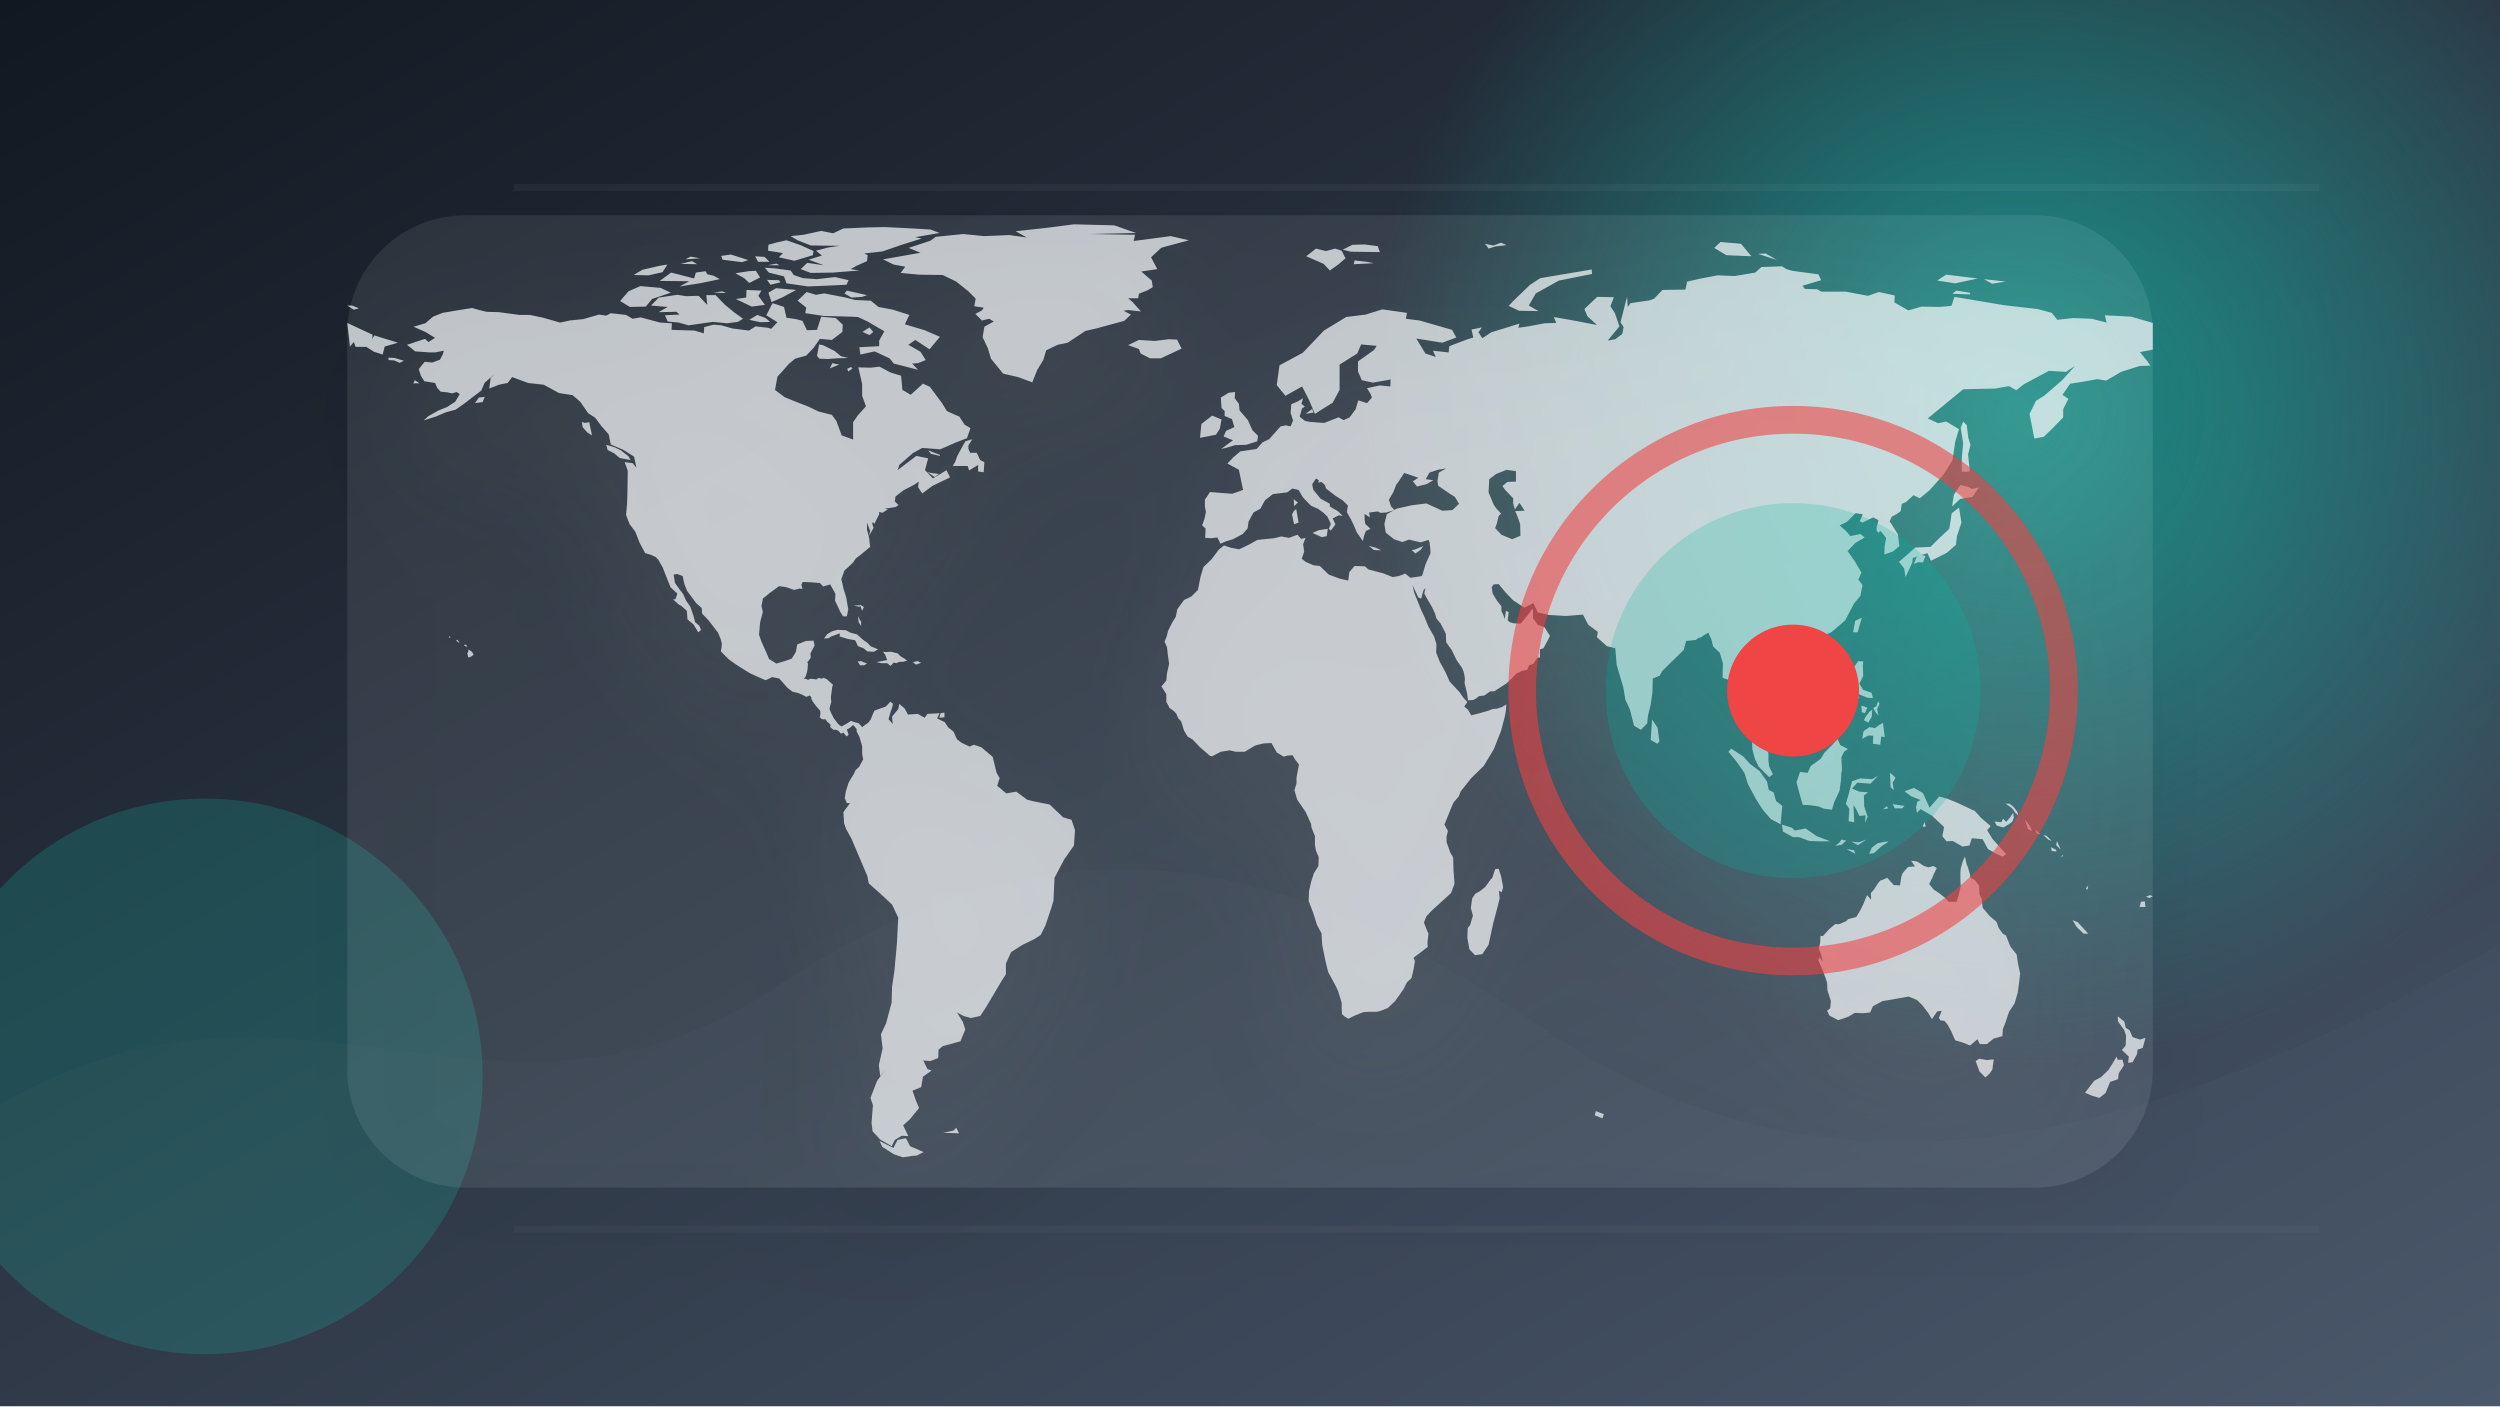
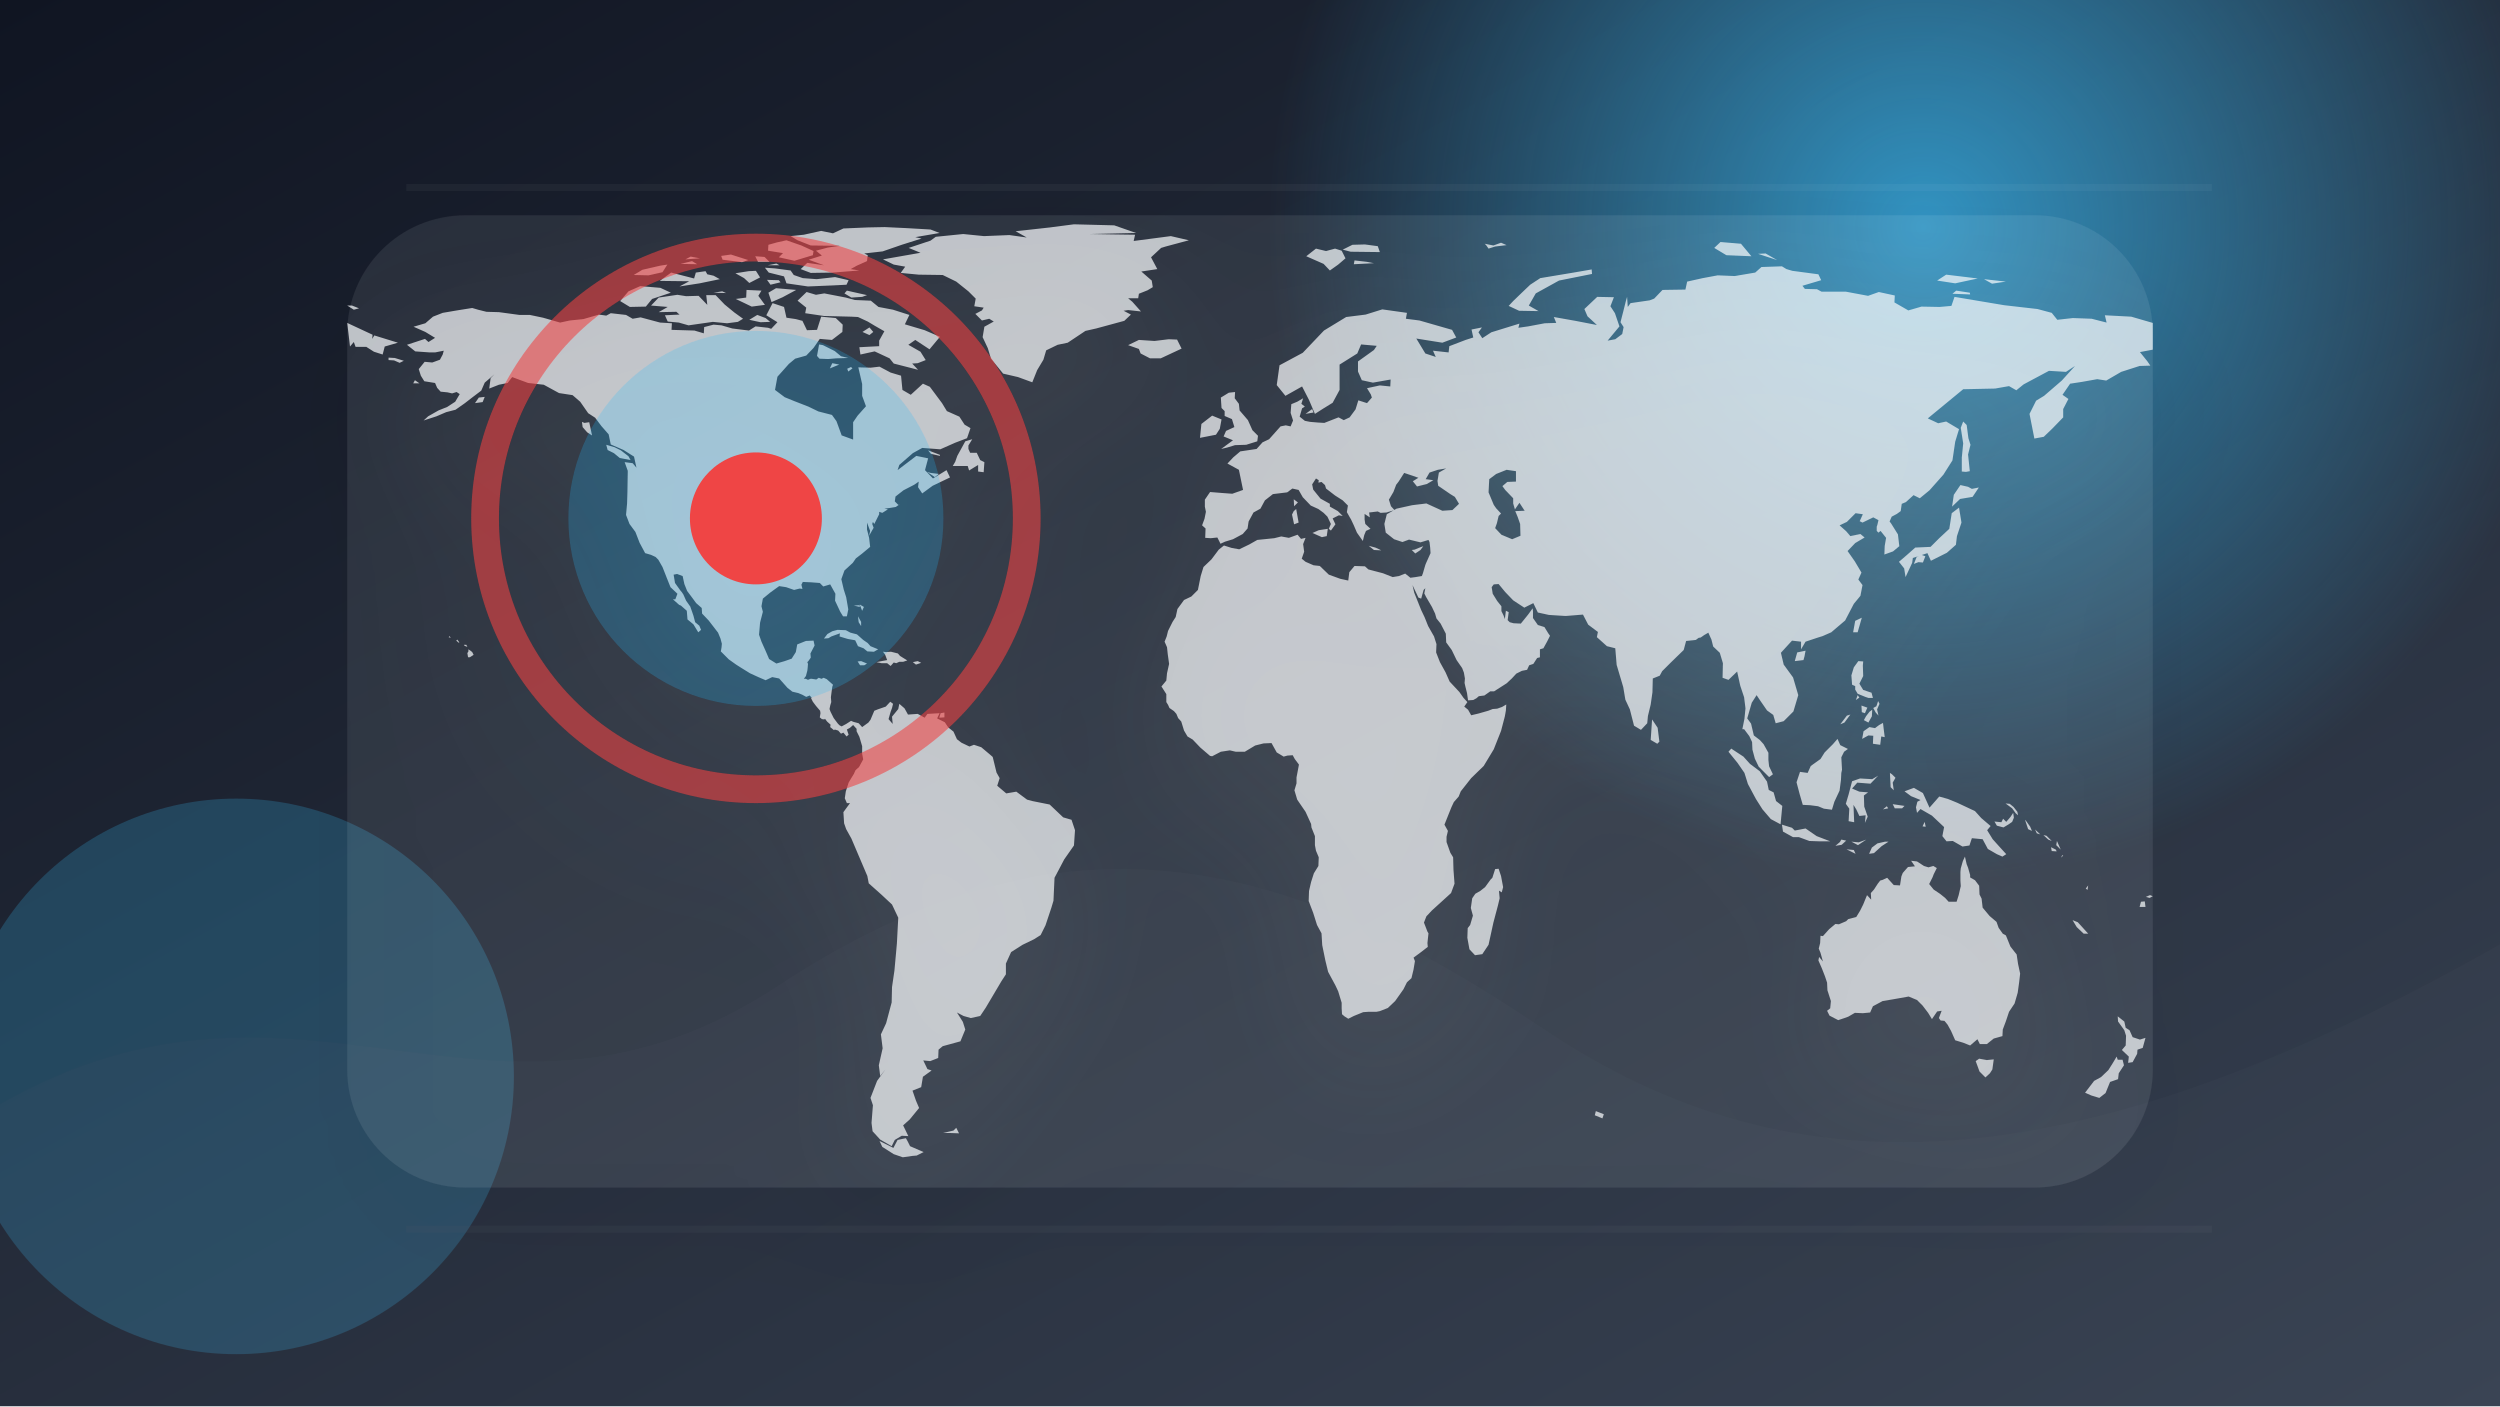
<svg xmlns="http://www.w3.org/2000/svg" width="720" height="405" viewBox="0 0 720 405">
  <defs>
    <linearGradient id="bg" x1="0" x2="1" y1="0" y2="1">
-       <stop offset="0" stop-color="#121821" />
-       <stop offset="1" stop-color="#475569" />
+       <stop offset="0" stop-color="#101522" />
+       <stop offset="1" stop-color="#374151" />
    </linearGradient>
    <radialGradient id="glow" cx="50%" cy="50%" r="50%">
-       <stop offset="0" stop-color="#14b8a6" stop-opacity=".72" />
-       <stop offset="1" stop-color="#14b8a6" stop-opacity="0" />
+       <stop offset="0" stop-color="#38bdf8" stop-opacity=".72" />
+       <stop offset="1" stop-color="#38bdf8" stop-opacity="0" />
    </radialGradient>
    <filter id="shadow" x="-20%" y="-20%" width="140%" height="140%">
      <feDropShadow dx="0" dy="18" stdDeviation="18" flood-color="#000000" flood-opacity=".24" />
    </filter>
  </defs>
  <rect width="720" height="405" fill="url(#bg)" />
-   <circle cx="581" cy="118" r="190" fill="url(#glow)" />
+   <circle cx="554" cy="65" r="190" fill="url(#glow)" />
  <g opacity=".22">
-     <circle cx="59" cy="310" r="80" fill="#14b8a6" />
+     <circle cx="68" cy="310" r="80" fill="#38bdf8" />
    <path d="M0 318C88 268 142 338 224 284s146-38 220 12 156 44 276-24v133H0z" fill="#f8fafc" opacity=".08" />
-     <path d="M148 54h520" stroke="#f8fafc" stroke-width="2" opacity=".18" />
-     <path d="M148 354h520" stroke="#f8fafc" stroke-width="2" opacity=".14" />
+     <path d="M117 54h520" stroke="#f8fafc" stroke-width="2" opacity=".18" />
+     <path d="M117 354h520" stroke="#f8fafc" stroke-width="2" opacity=".14" />
  </g>
  <g filter="url(#shadow)">
    <g transform="translate(100 62)">
      <rect x="0" y="0" width="520" height="280" rx="34" fill="#f8fafc" opacity=".08" />
      <path d="M162.1,268.1L166.0,269.8L164.0,270.8L162.8,270.9L160.0,271.3L157.4,270.4L154.1,268.3L153.3,266.6L157.3,268.6L158.5,266.3L160.9,265.8L161.4,266.7Z M175.4,262.8L176.2,264.4L173.5,264.3L171.6,264.3L174.6,263.6Z M361.5,260.1L359.3,259.2L359.6,258.0L361.9,258.9L361.5,260.1Z M470.0,242.9L472.2,243.3L474.2,243.1L473.8,246.0L473.1,247.1L471.8,248.3L470.1,246.6L469.0,243.6L470.0,242.9Z M509.9,243.2L511.3,243.2L511.7,244.8L510.2,247.1L510.0,248.8L507.7,249.6L506.4,252.8L504.6,254.2L502.3,253.5L500.5,252.7L503.1,249.3L505.1,248.2L507.2,246.2L508.4,244.3L509.6,242.3Z M512.2,234.0L513.3,234.7L514.2,236.7L516.3,237.4L517.9,236.9L517.1,239.8L515.6,240.3L515.5,241.5L514.2,243.9L512.9,244.1L513.1,242.3L511.1,240.4L512.2,239.1L512.3,236.3L511.8,234.7L510.0,232.2L509.9,230.7L511.8,232.2Z M501.4,206.9L500.1,206.9L498.1,205.0L496.9,203.0L498.4,203.6L499.5,204.8L501.4,206.9Z M517.7,197.6L517.9,199.2L516.2,199.2L516.6,197.7L517.7,197.6Z M519.1,196.6L518.0,196.3L519.2,195.8L520.0,196.1Z M0.1,196.0L0.0,195.2L0.1,196.0Z M502.4,195.9L501.5,195.3L502.4,195.9Z M501.4,193.0L501.2,194.3L500.7,193.9L501.4,193.0Z M332.3,190.3L332.9,193.5L332.5,195.0L331.7,194.5L331.9,196.7L331.4,198.8L330.1,203.7L328.7,210.1L326.9,212.8L324.8,213.1L323.2,211.4L322.6,208.1L322.7,205.3L323.4,204.4L324.2,201.7L323.6,199.5L324.0,196.7L324.9,195.4L326.3,194.6L327.7,193.5L329.3,191.3L329.8,190.8L330.6,188.3L331.6,188.2L332.3,190.3Z M467.4,190.7L468.8,191.5L470.0,193.1L470.1,195.6L470.7,196.8L471.0,199.4L473.0,201.8L475.0,203.5L475.6,205.2L476.8,206.9L477.7,207.4L479.0,210.6L480.8,212.9L481.2,215.6L481.8,218.4L481.5,221.0L481.1,223.9L480.2,227.0L478.6,229.4L477.7,232.1L476.8,234.5L476.7,236.4L474.2,237.1L472.2,238.7L470.2,238.7L469.5,237.3L467.4,239.1L465.4,238.3L463.1,237.6L461.9,234.9L460.9,233.1L460.0,232.0L458.9,231.9L458.4,231.2L459.2,229.1L457.9,229.3L456.4,231.5L455.3,229.7L453.7,227.6L452.1,226.0L449.7,225.0L445.2,225.8L442.2,226.3L439.4,227.8L438.6,229.6L436.5,229.8L434.2,229.7L432.3,230.8L431.2,231.2L429.4,231.8L426.9,230.5L426.2,229.1L427.1,228.4L427.3,226.3L426.3,223.2L426.2,221.0L425.6,219.2L424.7,216.9L423.7,214.6L423.9,213.6L425.0,214.9L424.3,212.4L423.8,211.2L424.2,209.6L424.3,207.5L425.0,207.6L426.8,205.6L428.6,204.1L429.6,204.2L431.7,203.3L432.3,202.7L434.6,202.1L435.7,200.3L436.6,198.5L437.7,195.8L438.9,197.1L438.8,195.2L439.7,194.2L440.8,192.5L441.5,191.6L442.2,191.4L443.5,190.8L445.4,192.9L447.2,193.0L447.6,190.4L448.0,189.4L449.5,187.7L451.5,187.5L450.4,185.9L452.1,186.1L454.1,187.4L455.4,187.8L456.8,187.4L457.8,188.0L456.9,189.8L456.6,190.6L455.6,192.6L456.9,194.2L458.7,195.4L460.2,196.6L461.2,197.7L463.5,197.7L464.1,195.8L464.7,193.2L464.6,191.7L464.6,189.1L464.7,188.1L465.3,186.0L465.9,184.7L466.4,186.9L466.8,187.9L467.4,190.0Z M494.2,184.4L493.6,185.0L493.9,184.3Z M434.4,183.9L431.8,182.6L433.9,182.8L434.4,183.9Z M492.3,183.2L490.9,183.1L490.7,182.0L492.1,182.7Z M493.5,182.7L492.2,181.4L492.4,180.2L493.5,182.7Z M439.7,183.7L438.3,183.9L439.1,182.1L440.7,180.9L442.9,180.4L443.9,180.4L441.9,181.7L439.7,183.7Z M430.3,179.8L431.7,180.1L430.4,181.3L428.6,181.6L429.9,180.5Z M437.5,179.8L435.1,181.4L433.2,180.4L435.3,180.6L437.5,179.8Z M490.9,180.2L489.9,179.8L488.5,178.5L489.4,178.7L490.9,180.2Z M487.6,178.3L486.6,178.0L486.1,176.9L487.6,178.3Z M416.9,177.2L420.0,176.6L423.2,178.8L427.1,180.3L423.9,180.3L421.1,180.2L418.1,179.1L416.4,179.1L413.5,177.5L413.2,175.5L416.1,176.4L416.9,177.2Z M454.6,176.1L453.7,176.0L454.3,174.7L454.6,176.1Z M485.2,177.3L484.1,176.8L483.2,174.1L483.5,174.4L484.7,176.1L485.2,177.3Z M479.5,174.7L478.5,175.4L477.0,176.3L475.1,175.8L474.4,174.6L476.4,174.8L476.9,173.8L477.8,174.7L479.0,173.3L479.8,172.1L480.0,173.5Z M443.8,170.8L442.3,171.1L443.4,170.2Z M448.5,170.1L447.8,170.8L445.7,170.8L445.1,169.6L448.5,170.1Z M481.2,172.8L480.5,172.2L479.5,170.8L477.6,169.4L478.8,169.5L479.9,170.4L481.0,171.8Z M453.8,166.4L455.7,170.6L458.5,167.4L461.0,168.1L463.7,169.2L468.8,171.6L470.6,173.6L473.3,175.9L472.3,177.1L473.9,179.7L475.7,181.7L476.7,182.8L477.8,184.0L476.7,184.7L475.1,184.0L472.5,182.5L471.0,179.7L467.9,179.4L467.2,181.5L465.2,181.8L462.4,180.2L460.6,180.3L459.4,178.8L459.9,176.2L456.4,172.9L453.1,171.0L452.1,172.1L451.8,170.5L452.2,168.9L453.1,168.4L450.4,167.3L448.5,165.9L451.2,164.9L453.8,166.4Z M440.9,161.4L438.7,163.7L434.9,163.4L433.4,165.1L435.5,166.0L438.0,166.2L436.8,167.1L436.9,170.3L437.9,173.2L437.1,175.0L437.3,172.8L435.5,173.0L434.6,171.1L433.8,169.8L434.0,174.8L432.4,174.5L432.6,170.9L431.6,169.5L432.4,166.8L433.4,163.0L435.7,162.2L439.2,162.4L440.9,161.4Z M445.9,162.0L445.1,163.4L445.4,165.6L444.5,164.7L444.3,160.6L444.9,161.0L445.9,162.0Z M412.8,175.4L410.0,173.9L407.6,171.1L405.7,168.1L403.4,163.8L402.4,160.6L400.4,157.7L397.8,154.5L398.6,153.6L402.1,155.9L404.0,158.0L406.8,160.1L408.9,163.1L409.4,165.5L410.8,166.2L411.5,168.7L413.3,170.1L412.8,175.4Z M430.3,160.6L430.2,162.6L429.8,165.7L428.3,168.9L427.6,171.2L425.3,170.9L423.6,170.2L421.3,169.9L419.2,169.8L418.3,166.7L417.4,163.3L418.4,160.3L420.6,160.6L421.5,158.6L424.3,156.6L425.5,154.7L427.9,152.3L429.2,150.8L430.0,152.6L432.2,153.7L431.1,154.5L430.3,156.1L430.5,159.7Z M442.5,147.9L442.8,150.3L441.8,150.1L441.5,152.5L439.4,152.2L439.5,149.9L438.1,149.8L436.3,150.8L436.7,148.6L438.4,147.4L440.0,147.7L441.2,146.8L442.3,146.2L442.5,147.9Z M377.3,152.2L375.4,151.1L375.8,145.2L377.4,147.6L377.9,151.6Z M172.0,144.6L170.5,144.7L170.9,143.4L172.0,143.2Z M439.1,144.3L438.1,146.1L436.8,145.4L437.4,144.3L438.4,143.0L439.2,142.4Z M431.2,146.1L430.0,146.6L431.9,144.1L432.9,143.8L431.2,146.1Z M436.1,141.2L437.8,141.8L437.1,143.4L436.2,143.1L436.1,141.2Z M441.3,140.7L440.6,142.3L441.0,144.1L440.2,143.2L439.5,141.9L440.4,141.4L440.9,139.9Z M435.5,138.9L434.5,139.6L435.0,138.2Z M435.2,128.4L436.6,128.5L436.5,129.7L436.6,132.7L435.5,134.9L436.6,136.7L439.0,137.5L439.4,139.0L438.1,139.0L437.2,138.7L435.0,137.8L434.3,136.6L434.3,135.6L433.4,135.2L433.2,132.5L433.9,130.2L435.2,128.4Z M165.3,128.9L163.8,129.4L162.9,128.7L164.3,128.4L165.3,128.9Z M148.9,129.6L147.7,129.6L147.0,128.5L148.0,128.4L149.7,129.1L148.9,129.6Z M155.2,125.8L156.6,125.7L158.6,126.2L159.2,126.9L160.0,127.4L161.3,128.2L160.1,128.6L159.0,128.6L158.1,129.0L157.4,128.8L156.5,129.8L155.5,129.0L153.9,129.0L152.4,128.7L153.9,128.4L155.5,128.1L154.9,126.5L154.3,125.7Z M419.4,128.1L416.9,128.4L417.6,125.9L420.0,125.4L419.7,127.0Z M35.3,127.3L34.8,127.3L34.6,126.1L34.9,125.6L34.9,125.0L35.5,125.4L36.0,125.8L36.4,126.6L35.3,127.3Z M34.6,124.3L33.8,124.0L33.6,123.7L34.3,123.7L34.6,124.3Z M33.6,123.2L32.8,123.4L33.6,123.2Z M32.3,123.0L32.1,123.1L31.4,122.5L31.7,122.2L32.3,123.0Z M29.8,121.7L29.2,121.5L29.5,121.2L29.8,121.7Z M144.9,120.2L146.8,120.7L148.6,122.3L149.9,123.2L150.7,124.1L152.9,125.0L151.7,125.7L149.8,125.6L148.7,124.7L147.1,124.1L146.3,122.4L144.1,122.0L141.8,121.3L141.9,120.4L139.4,121.3L138.6,121.8L137.3,121.9L138.3,120.6L139.7,119.8L141.2,119.4L143.6,119.5Z M148.0,118.3L147.3,117.2L147.1,115.5L148.0,117.1Z M435.0,120.1L433.7,120.1L434.3,116.8L436.2,115.9L435.0,120.1Z M147.6,112.8L145.9,112.4L147.6,112.3Z M148.8,112.8L148.3,113.9L147.6,112.1L148.8,112.8Z M454.5,98.2L453.8,100.0L452.5,99.9L451.2,100.4L452.0,98.4L453.4,97.8Z M309.9,95.3L309.1,96.4L307.6,97.4L306.6,96.4L307.4,96.3L308.6,95.8Z M294.2,95.2L296.1,95.7L297.2,96.2L297.8,96.5L295.7,96.4L294.2,95.2Z M282.4,90.3L282.1,92.4L280.7,92.7L278.0,91.5L279.8,90.7L282.4,90.3Z M273.3,84.6L274.0,88.5L272.7,89.0L272.1,86.2L272.6,85.2Z M463.6,92.4L463.3,94.9L460.7,97.2L456.1,99.5L455.1,97.3L450.9,98.7L450.7,100.1L448.8,104.2L448.4,101.7L446.9,99.8L449.0,98.0L451.6,95.7L456.0,95.5L458.5,93.0L461.4,90.3L462.1,85.8L464.2,84.2L464.9,88.5L463.6,92.4Z M273.8,82.7L272.7,83.8L272.6,81.8L273.8,82.7Z M467.9,78.8L469.9,78.4L468.1,81.1L464.5,81.7L462.2,83.9L462.7,80.5L464.6,77.7L466.8,78.2Z M168.0,74.2L170.4,74.5L169.2,75.4L167.0,73.9L168.0,74.2Z M170.7,69.3L168.1,68.7L167.3,67.7L170.7,69.0Z M81.6,70.5L78.5,69.9L76.8,68.5L75.0,67.6L74.6,66.1L77.0,66.8L78.8,67.7L81.0,69.4Z M178.9,66.3L178.9,67.3L179.4,68.4L181.3,68.4L182.3,70.5L183.5,71.1L183.3,74.0L181.7,73.8L181.7,71.9L179.1,73.5L178.7,72.2L174.4,72.2L175.1,71.0L175.7,69.3L178.0,65.1L180.0,64.5L178.9,66.3Z M68.3,59.8L68.3,59.8L69.7,59.6L70.5,63.4L69.1,62.5L67.8,61.0L67.6,59.5Z M467.5,66.1L466.8,68.9L467.3,73.7L466.2,73.9L465.0,73.8L465.0,69.8L465.4,65.7L464.7,61.2L465.4,59.4L466.4,60.4L466.9,64.2Z M250.2,63.2L245.6,64.1L246.0,60.1L249.1,57.7L251.8,58.8L251.3,61.5Z M278.3,56.8L276.0,57.2L277.9,55.8Z M39.0,53.8L36.8,54.1L37.9,52.5L39.6,52.3L39.0,53.8Z M255.7,50.9L255.6,52.7L256.8,54.3L257.0,56.2L259.4,59.0L260.7,61.9L262.3,63.5L262.1,65.1L258.9,66.1L255.7,66.2L253.4,66.9L251.7,67.3L255.1,64.8L252.4,63.7L253.1,62.1L255.5,61.0L254.8,58.7L252.7,57.8L252.7,56.4L251.8,55.5L251.6,52.5L253.9,51.1Z M20.8,48.4L19.0,48.4L19.5,47.5L20.8,48.4Z M145.5,44.1L144.3,45.0L144.0,44.2L145.1,43.7Z M141.7,43.0L139.0,44.1L139.7,42.6L141.7,43.0Z M11.9,41.0L13.7,41.1L16.3,41.9L15.1,42.5L13.5,41.8L11.9,41.7Z M137.0,37.4L138.0,37.9L140.4,39.1L142.2,40.6L144.3,41.1L140.8,41.2L138.5,41.4L136.0,41.3L135.3,40.5L135.9,37.2Z M239.0,35.8L240.3,38.4L234.3,41.2L231.2,41.2L228.5,39.8L228.0,38.5L224.9,37.4L228.0,35.9L232.5,36.2L236.6,35.7Z M150.4,34.5L148.4,33.6L150.4,32.3L151.5,33.6L150.4,34.5Z M7.2,35.6L7.8,34.6L14.6,36.7L10.8,37.8L10.2,40.1L7.7,39.3L5.5,37.9L2.4,37.9L1.9,36.5L0.8,37.8L0.0,31.0L7.3,34.4Z M121.8,30.7L119.0,30.8L115.8,30.1L118.1,28.7L120.5,29.6L121.8,30.7Z M520.0,27.4L518.2,26.8L520.0,27.4Z M1.9,27.2L0.0,26.0L1.4,26.0L3.4,26.8Z M129.2,29.9L131.1,30.4L132.4,33.1L135.3,33.0L136.5,29.2L140.7,29.6L142.7,31.5L142.6,33.6L139.6,35.9L136.1,35.6L134.3,38.2L132.2,40.4L129.0,41.3L127.2,42.8L123.9,46.5L123.2,50.3L126.0,52.4L128.7,53.5L132.8,55.1L135.7,56.5L139.6,57.5L140.9,59.3L142.4,63.4L145.7,64.6L145.7,59.6L147.0,57.7L149.4,55.0L148.3,52.0L148.3,48.6L147.2,43.8L150.7,43.9L153.3,43.6L156.5,45.3L159.5,46.2L159.9,50.3L162.3,51.7L165.8,48.5L167.8,49.4L171.3,54.1L172.7,56.4L176.3,58.0L177.8,60.3L179.5,61.3L178.5,64.2L175.1,65.5L170.8,67.4L165.6,67.0L162.9,68.5L159.0,71.9L158.5,73.4L163.9,69.3L167.3,70.0L166.4,73.4L168.7,75.8L172.6,73.4L173.6,75.5L168.6,77.9L165.6,80.1L164.4,78.3L164.6,76.7L163.3,77.6L160.2,79.2L157.9,81.0L157.7,82.4L158.8,83.5L159.1,83.2L158.0,84.0L156.2,84.3L154.7,84.5L155.7,84.7L154.1,85.7L153.2,85.4L153.2,86.1L151.8,88.9L151.4,88.3L151.2,88.9L151.6,90.0L150.3,92.3L150.6,90.9L149.7,88.5L149.7,90.6L149.8,90.9L150.3,92.9L150.6,95.5L148.2,97.5L146.5,98.8L145.6,100.1L143.2,102.3L142.3,104.8L143.0,107.8L143.7,110.0L144.3,113.5L143.9,115.5L142.8,115.5L142.0,114.2L140.5,111.0L140.6,109.0L139.1,106.3L137.1,106.9L136.1,105.9L133.6,105.7L131.2,105.6L130.8,106.4L131.1,107.6L130.3,107.5L128.7,107.9L126.4,107.1L124.4,106.8L121.9,108.6L119.7,110.4L119.3,112.6L119.7,114.2L119.7,114.2L118.9,117.3L118.6,120.8L119.3,122.8L120.6,125.7L121.5,127.8L123.6,129.1L126.0,128.4L128.0,127.7L129.2,125.8L129.6,123.6L132.1,122.6L134.3,122.5L134.6,123.9L133.4,126.2L133.5,127.4L132.8,128.4L132.5,128.7L132.7,129.2L132.6,130.4L132.5,131.2L132.1,132.7L131.5,133.5L132.1,133.5L132.7,133.8L133.4,133.5L133.8,133.5L135.1,133.7L135.8,133.2L136.6,133.5L137.2,133.2L138.1,133.6L139.0,134.4L139.9,135.2L139.7,135.8L139.5,137.2L139.3,138.8L139.4,140.2L139.1,141.2L138.9,142.2L139.2,143.0L140.1,144.8L141.3,146.4L141.8,146.9L142.4,147.2L143.7,146.5L145.1,145.6L145.8,145.9L147.3,146.3L148.3,147.4L150.1,146.1L150.7,145.3L151.8,142.7L152.8,142.3L155.1,141.5L156.4,140.1L157.2,140.7L156.9,141.9L156.5,143.0L155.9,145.1L157.1,146.5L156.9,144.4L158.7,142.2L159.0,140.7L160.5,142.0L161.5,143.8L164.3,143.6L166.3,144.7L167.1,143.6L170.6,143.4L169.9,144.9L172.1,146.0L173.1,147.5L174.6,148.7L175.6,150.9L176.9,151.9L179.2,153.0L180.5,152.5L182.6,153.2L185.1,155.3L185.9,156.0L187.0,160.5L187.9,162.1L187.2,164.3L189.8,166.5L192.7,166.0L195.8,168.3L197.3,168.7L202.3,169.7L206.2,173.4L208.6,174.1L209.6,177.1L209.3,181.5L206.5,185.5L204.5,189.3L203.7,190.8L203.4,197.4L202.8,199.4L201.1,204.5L199.7,207.3L197.8,208.5L194.5,210.1L191.2,212.2L189.7,215.5L189.7,218.6L188.4,220.6L185.5,225.5L183.9,228.2L182.3,230.6L179.6,231.2L177.5,230.6L175.6,229.6L177.3,232.3L178.0,234.5L176.6,237.9L171.5,239.3L170.3,240.3L170.2,242.7L167.9,243.6L165.9,243.4L167.1,245.9L168.3,246.3L165.8,248.1L165.3,251.1L162.8,252.1L163.8,255.0L164.7,257.1L162.0,260.4L160.1,262.1L161.6,265.2L159.7,265.1L157.7,266.3L156.8,268.1L153.5,266.2L151.3,263.8L151.0,261.4L151.4,256.3L150.7,254.2L152.6,249.3L155.0,246.0L153.5,247.9L153.1,244.8L154.2,239.9L153.7,235.9L155.2,232.7L156.8,226.7L156.9,222.3L157.6,217.5L158.3,209.8L158.7,202.3L156.9,198.5L153.9,195.7L150.2,192.4L149.8,190.3L147.2,184.2L145.2,179.5L143.7,176.8L143.1,175.1L142.9,171.9L144.8,169.3L143.9,169.3L143.3,167.9L143.6,165.9L144.4,163.4L145.1,162.2L145.9,160.9L146.4,159.8L147.4,158.9L148.6,156.7L148.3,155.1L148.3,152.9L147.5,150.2L146.7,148.6L146.7,147.9L145.7,146.8L144.8,147.6L143.9,148.1L144.4,149.6L143.8,150.1L142.9,149.0L142.2,149.3L141.4,148.4L140.4,148.1L140.2,148.3L139.1,147.4L139.2,146.7L138.2,145.8L137.6,145.0L137.4,145.2L136.7,145.1L136.1,144.6L136.3,143.4L136.2,142.7L135.0,141.3L134.1,140.1L133.5,138.9L133.9,139.1L133.2,138.3L132.2,138.7L131.1,138.1L129.9,137.6L128.2,137.2L126.8,136.1L124.4,133.4L122.4,133.0L120.5,133.9L118.4,133.0L116.0,131.9L113.1,130.1L112.0,129.4L109.9,127.9L107.6,125.6L107.8,124.5L107.9,123.4L107.5,121.9L106.8,120.2L104.1,116.7L102.2,114.7L102.1,113.1L100.5,111.7L99.4,110.2L97.9,108.2L97.1,106.2L96.6,103.9L95.0,103.3L94.0,103.5L94.4,105.9L95.9,108.0L96.4,108.6L96.8,109.2L97.6,111.0L98.8,112.7L99.7,115.3L100.2,117.2L101.4,118.2L101.9,119.4L101.1,120.1L99.7,117.8L98.0,116.4L97.8,113.9L96.1,112.4L95.6,112.2L93.8,110.6L94.5,110.6L95.1,109.0L93.1,107.1L92.1,104.6L90.8,101.3L89.6,99.2L88.8,98.4L87.5,97.8L85.8,97.3L84.2,94.3L83.0,91.2L81.3,88.9L80.3,86.3L80.6,83.0L80.7,79.7L80.8,73.6L79.9,71.1L82.2,71.4L83.3,72.7L82.6,69.5L79.6,67.6L75.9,66.0L75.3,63.1L73.2,60.7L71.4,58.3L69.4,57.0L67.1,53.7L64.9,51.8L61.0,51.2L56.6,48.8L52.1,48.3L47.5,46.6L46.2,48.3L43.7,48.8L40.9,49.9L41.3,46.9L42.4,45.8L39.6,48.2L38.6,50.5L35.7,52.7L33.9,54.1L31.2,56.0L28.5,56.7L25.7,57.9L22.0,59.1L23.3,57.9L26.3,56.2L28.8,55.2L31.1,53.7L32.4,51.5L31.5,50.9L30.2,51.3L28.9,51.0L26.9,50.8L25.9,49.7L25.3,48.3L22.2,47.8L21.2,46.2L20.6,44.3L22.3,42.2L24.5,42.4L26.7,41.6L27.5,40.1L27.8,39.0L25.3,39.5L23.8,39.5L19.6,39.2L17.2,37.3L22.4,35.6L23.4,36.5L25.3,35.3L22.5,33.6L19.1,32.1L22.5,31.1L24.7,29.2L27.5,28.1L31.6,27.4L36.0,26.7L37.7,27.2L40.1,27.8L43.7,27.9L49.6,28.7L52.6,28.7L56.4,29.5L61.3,30.9L64.1,30.3L68.0,29.9L72.5,28.6L74.6,28.9L75.9,28.2L80.3,28.7L82.2,29.8L84.5,29.4L90.1,30.9L93.5,31.1L93.4,33.0L100.0,33.2L102.7,34.0L102.8,32.2L105.5,31.5L107.8,31.7L110.9,32.6L115.7,33.2L117.6,32.0L121.2,32.4L122.1,32.7L123.9,30.8L120.7,28.8L122.5,25.3L125.8,26.4L126.5,29.5Z M95.1,22.9L97.6,23.3L101.2,23.2L103.7,25.8L103.4,23.0L106.1,23.0L108.7,25.7L111.5,28.0L114.0,29.8L112.5,30.7L109.4,31.1L105.3,30.7L98.3,31.7L95.5,30.9L92.3,30.6L91.5,28.8L95.7,28.6L94.8,27.8L89.7,27.9L92.3,26.4L87.5,26.0L89.7,23.7L95.1,22.9Z M109.1,22.4L105.5,22.3L108.0,21.9Z M149.7,23.0L148.3,23.5L145.2,23.7L143.2,22.5L143.9,21.7L149.7,23.0Z M135.0,22.9L137.4,22.5L143.6,23.7L146.2,24.4L150.8,24.6L153.0,26.4L157.2,27.2L161.9,28.7L160.6,31.4L166.3,33.1L170.7,35.0L167.7,38.6L163.6,35.9L161.6,37.3L165.1,39.3L166.6,41.7L164.3,42.6L162.7,42.7L164.4,44.5L157.4,42.7L156.2,41.2L151.9,39.2L147.8,40.1L147.5,38.0L153.2,37.7L153.2,36.1L154.7,33.4L151.9,31.8L149.9,30.6L147.1,29.3L145.2,29.2L137.3,29.0L131.9,28.2L132.2,26.6L129.7,24.6L132.3,22.1L135.0,22.9Z M115.0,21.5L119.3,21.7L118.4,23.2L120.3,25.8L116.5,26.3L111.9,24.1L114.9,23.7L115.0,21.5Z M467.4,22.8L462.3,22.6L463.4,21.7L467.3,22.3Z M125.4,23.6L122.2,25.0L121.3,22.3L123.5,21.0L129.3,21.5L125.4,23.6Z M86.0,26.3L81.4,26.4L78.6,24.7L81.0,21.9L84.4,20.4L90.2,20.9L93.2,22.3L87.8,24.1L86.0,26.3Z M477.7,19.1L473.7,19.7L471.4,18.4L477.7,19.1Z M124.8,19.3L121.9,20.0L120.9,18.6L124.3,18.7Z M469.6,18.2L463.1,19.6L457.9,18.8L460.5,17.1L469.6,18.2Z M117.7,16.0L118.9,17.9L115.8,19.5L114.3,18.1L111.8,16.7L115.6,16.1L117.7,16.0Z M103.7,17.0L105.5,17.4L107.3,18.4L101.5,19.6L95.7,20.5L98.5,19.0L90.0,18.9L93.3,16.5L99.9,18.2L100.4,16.5L103.2,16.1Z M343.1,27.6L337.5,27.5L334.5,26.1L335.8,24.7L338.6,22.0L340.7,20.0L343.6,18.1L353.2,16.5L358.4,15.6L358.5,16.9L349.0,18.8L342.3,22.5L340.3,26.0Z M123.2,15.3L127.7,15.9L128.6,17.2L131.2,18.1L135.2,18.4L140.5,17.8L144.4,18.7L143.8,20.0L139.8,20.2L132.7,20.5L126.5,19.6L125.8,17.6L121.4,16.5L120.3,15.1Z M92.2,14.2L90.8,16.4L86.8,17.3L82.5,17.2L85.0,15.7L90.2,14.5Z M414.5,15.5L416.2,16.0L423.7,17.0L424.5,18.7L419.1,20.3L419.8,21.2L423.3,21.3L424.6,22.0L431.6,22.0L438.0,23.2L441.1,22.1L445.7,23.1L445.6,25.1L449.6,27.4L453.4,26.3L458.6,26.4L462.0,26.1L462.9,23.5L477.2,25.9L486.8,27.0L490.9,28.1L492.5,30.1L497.0,29.6L502.4,29.8L506.7,30.9L506.2,28.8L513.8,29.2L520.0,31.0L520.0,38.7L516.3,39.4L518.4,42.0L519.3,43.3L516.2,43.4L510.9,45.1L506.6,47.6L504.0,47.2L499.5,48.0L496.2,48.5L494.0,51.7L495.7,52.9L494.2,55.8L494.2,58.2L491.1,61.4L488.6,63.8L485.9,64.3L484.5,57.2L486.4,53.4L488.7,52.0L493.8,47.6L497.6,43.4L495.0,45.1L490.1,44.8L482.8,48.7L480.7,50.4L478.6,49.2L474.6,49.9L465.4,50.1L455.2,58.5L458.2,59.9L460.5,59.4L464.2,61.6L463.1,65.2L462.3,70.6L459.7,74.7L455.7,79.2L452.9,81.5L451.1,80.6L448.9,82.6L447.7,83.1L447.4,85.2L446.3,86.0L444.8,86.8L444.2,88.2L444.6,88.7L446.6,91.9L447.0,95.3L445.2,96.8L442.7,97.7L442.8,95.2L443.2,92.9L441.6,90.9L441.0,91.4L440.5,90.9L440.5,89.7L440.7,89.1L441.0,87.8L439.5,87.0L436.4,88.5L435.6,88.1L436.5,86.1L434.4,85.8L431.9,88.3L429.8,89.3L431.7,91.0L432.9,92.4L435.8,91.8L437.0,92.8L434.3,94.4L432.1,96.7L434.2,99.7L436.1,102.9L435.2,104.9L436.4,106.5L435.8,109.6L433.9,111.9L431.4,116.7L427.4,120.1L424.9,121.2L423.6,121.6L420.0,122.8L418.7,125.0L418.7,122.8L416.1,122.5L412.9,126.0L413.7,129.4L416.4,133.1L417.9,138.2L416.5,142.9L413.7,145.7L411.4,146.3L410.7,143.9L408.9,142.6L406.9,139.7L405.9,138.2L404.5,140.4L403.2,144.9L404.3,146.4L405.1,149.8L406.8,151.1L407.9,152.3L409.3,154.8L409.3,156.9L409.5,158.7L410.6,161.0L409.5,161.8L406.5,158.8L405.4,156.5L404.7,153.9L404.6,151.7L403.8,150.0L402.3,148.0L401.8,148.0L402.4,145.0L402.7,142.0L402.3,138.8L401.2,135.5L400.3,131.4L397.8,133.8L396.1,133.2L396.2,129.0L395.3,126.0L393.4,124.2L392.9,122.2L392.0,120.2L390.8,120.9L389.8,121.6L389.2,121.7L388.4,122.3L385.6,122.6L384.9,125.2L381.2,128.8L378.7,131.3L378.0,132.6L376.0,133.4L375.9,137.4L375.4,140.9L374.6,144.2L374.4,146.3L372.6,148.2L370.6,147.0L369.4,142.3L368.1,139.5L367.5,135.9L365.6,129.5L365.2,124.7L362.8,124.1L359.9,121.5L360.2,120.0L357.4,117.9L355.9,115.0L350.9,115.4L346.1,115.1L342.9,114.4L341.6,111.7L339.0,113.0L335.8,110.9L333.5,108.5L331.6,106.2L330.2,106.3L329.6,107.1L329.9,109.0L331.2,111.1L332.4,112.6L332.4,114.0L333.0,115.2L333.4,116.3L333.7,113.9L334.5,114.3L334.2,116.6L334.8,117.2L335.9,117.5L338.0,117.6L340.1,115.0L341.4,113.2L341.5,114.1L341.5,116.0L342.9,118.0L344.8,118.6L345.9,120.4L346.4,121.1L345.6,122.7L344.5,124.7L343.5,125.0L343.5,127.3L342.7,127.5L341.6,129.2L340.4,129.6L339.8,130.9L338.3,131.2L336.7,132.0L335.4,133.4L333.9,134.8L330.3,137.1L329.2,137.1L327.5,138.3L325.9,138.5L325.2,139.1L324.3,139.6L322.8,139.7L322.5,137.6L322.0,135.6L321.8,134.7L321.9,133.4L321.6,131.7L321.1,130.4L319.5,128.1L318.1,125.2L316.5,123.0L316.4,120.5L314.9,117.6L313.7,116.1L313.3,114.7L312.4,112.8L310.7,109.9L310.2,108.9L310.5,107.4L310.0,107.9L309.3,110.4L308.5,110.1L306.8,106.5L307.3,108.7L309.3,113.7L310.3,115.8L311.3,118.3L313.0,121.3L313.7,123.5L313.6,125.9L314.7,128.7L316.3,131.6L317.5,134.3L320.3,137.3L321.5,139.0L322.6,140.2L321.7,141.5L322.8,142.4L323.7,144.0L325.8,143.5L328.6,142.7L329.9,142.2L331.2,142.1L332.6,141.6L333.8,140.9L333.7,142.6L333.4,144.3L332.3,148.5L330.2,153.8L327.3,158.6L323.7,162.1L320.7,165.9L320.1,167.4L318.7,169.0L318.0,170.5L317.2,172.5L316.0,175.5L317.0,177.3L316.6,179.0L316.6,180.5L317.7,183.6L318.5,184.9L318.6,188.5L318.9,192.5L317.9,195.2L315.7,197.2L312.4,200.2L310.8,201.9L310.1,203.7L311.1,206.3L311.4,206.8L311.1,209.6L311.2,210.7L309.4,212.1L307.1,213.8L307.5,214.8L307.1,217.2L306.5,219.7L305.2,220.9L304.2,222.9L301.8,226.3L299.7,228.3L297.4,229.2L296.4,229.4L294.1,229.4L292.6,229.5L289.9,230.6L288.3,231.4L287.2,230.7L286.5,230.1L286.4,228.4L286.4,226.8L285.4,223.5L284.6,221.8L282.5,217.9L281.7,214.6L280.8,210.2L280.6,206.8L279.3,204.4L278.2,200.9L276.9,197.5L277.0,194.6L277.6,192.0L278.4,189.5L279.7,187.4L279.8,184.9L279.0,183.0L278.7,181.4L278.7,178.8L277.7,176.3L277.6,175.3L276.0,171.8L273.6,168.3L272.8,165.6L273.4,163.6L273.4,161.9L274.1,158.2L272.9,156.6L272.3,155.5L270.8,155.6L269.7,155.9L267.7,154.7L266.2,152.0L263.9,152.1L261.5,152.7L258.5,154.5L255.9,154.5L254.2,154.1L251.6,154.5L249.1,155.8L248.5,155.7L245.7,153.3L243.5,151.0L242.0,150.1L241.0,148.4L240.2,145.8L239.3,144.8L238.8,143.6L238.1,142.8L236.8,141.9L236.4,141.0L235.9,140.2L235.9,137.9L234.5,135.7L235.9,134.0L236.1,131.9L236.7,129.2L236.3,126.3L236.1,124.4L235.4,122.8L236.0,121.3L236.4,119.7L237.7,117.1L238.6,115.7L239.1,113.4L241.0,110.8L243.1,109.8L245.0,107.9L245.8,103.9L246.6,101.3L248.9,99.1L251.0,96.3L252.5,95.1L254.7,95.8L256.9,96.2L259.8,94.8L262.1,93.5L267.0,93.0L269.0,92.5L271.2,92.9L273.7,92.0L274.7,93.2L276.0,92.9L275.3,94.7L275.6,96.9L274.9,98.9L276.0,99.8L278.3,100.8L280.1,101.0L282.7,103.5L286.0,104.7L288.3,105.2L288.6,102.8L290.1,101.0L293.1,101.1L294.1,102.0L296.0,102.5L298.3,103.1L301.1,104.2L302.9,103.9L304.7,103.2L306.2,104.4L307.7,104.2L309.5,103.9L309.8,103.1L310.5,100.7L310.7,100.2L312.0,97.3L311.9,95.8L311.7,94.1L311.4,93.5L309.1,94.2L305.8,93.4L303.9,94.1L301.5,93.3L299.1,91.4L298.7,88.9L299.4,86.1L302.2,84.5L306.7,83.5L310.8,83.0L315.4,85.1L318.3,84.9L320.2,83.1L319.0,81.1L317.7,80.3L314.2,77.9L314.0,76.5L314.4,74.1L316.5,72.9L314.1,73.3L311.7,74.1L310.6,76.0L312.8,76.3L310.9,77.4L308.1,78.1L306.9,76.6L308.5,75.6L305.9,74.7L304.4,74.2L302.8,76.7L302.1,77.6L301.3,79.7L300.0,81.9L300.6,83.8L301.6,84.9L299.3,85.6L297.6,85.7L296.8,85.3L294.3,85.6L294.5,87.0L293.0,86.0L293.0,87.6L293.2,88.9L294.7,90.3L293.4,90.9L292.9,92.1L292.5,93.8L290.8,91.4L289.9,89.3L289.1,87.6L288.8,87.1L287.9,85.5L288.2,83.6L287.7,83.1L286.7,82.1L284.5,80.7L281.9,78.7L281.6,77.7L280.6,76.8L279.7,77.0L279.8,76.3L279.0,75.8L277.9,77.5L278.2,79.0L280.3,81.6L283.0,83.1L283.0,83.9L285.3,85.2L286.7,86.6L285.6,86.4L283.8,87.3L284.6,89.0L283.3,90.8L282.7,90.3L283.3,88.9L282.3,86.8L281.2,85.7L279.7,84.6L277.5,83.6L275.2,81.2L274.0,79.1L272.2,78.7L270.7,79.8L266.6,80.3L264.3,82.1L263.0,84.5L261.0,85.6L259.6,88.2L259.3,90.2L257.9,91.8L255.1,93.3L252.8,94.0L251.5,94.6L250.6,92.8L248.7,93.0L247.1,92.9L247.2,90.2L246.2,89.3L246.9,87.4L247.3,85.4L247.0,83.9L247.0,81.9L248.5,79.7L252.2,80.0L254.9,80.2L258.0,79.1L256.8,73.3L253.5,71.5L255.2,69.7L257.2,68.0L261.9,67.3L263.6,65.4L265.5,64.5L268.8,60.8L270.3,60.5L271.7,60.8L272.4,59.1L271.7,56.9L271.9,54.4L273.6,53.7L275.3,52.7L274.8,54.3L275.8,55.1L275.0,55.6L274.3,58.0L275.8,59.2L277.3,59.5L279.7,59.7L281.4,59.8L285.5,58.2L287.0,59.0L288.7,58.2L290.4,55.9L291.2,53.3L293.7,54.1L295.1,52.5L294.8,51.6L293.7,49.8L297.4,49.0L300.4,49.3L300.5,47.3L295.4,48.2L292.2,47.5L291.1,45.0L291.1,42.1L295.7,38.8L296.5,37.6L292.0,37.2L290.9,39.8L285.8,43.0L285.8,47.0L285.8,50.3L283.8,54.0L281.2,55.6L278.7,57.2L277.0,53.2L275.0,49.3L270.2,52.0L267.7,48.9L268.5,43.2L275.2,39.6L281.3,33.2L287.7,29.3L293.3,28.6L298.1,27.1L305.2,28.1L304.9,29.8L308.8,30.3L318.2,33.0L319.4,35.2L315.4,36.7L307.9,35.5L310.5,39.8L313.5,40.8L312.7,39.0L317.2,39.5L317.4,37.7L322.1,35.9L324.3,35.2L323.8,32.9L326.8,32.3L325.8,33.7L326.9,35.4L329.5,33.7L337.6,31.2L337.3,32.4L340.1,32.0L344.9,31.1L348.2,31.0L347.5,29.3L353.7,30.4L359.9,31.6L358.4,30.2L357.2,29.1L356.3,27.0L360.0,23.5L364.8,23.6L363.8,26.2L365.1,28.2L366.4,32.0L363.0,36.1L365.2,35.7L367.2,34.2L367.6,32.2L366.7,30.8L367.5,27.7L368.2,24.9L368.6,23.5L368.8,26.4L369.6,25.3L375.1,24.5L376.4,24.0L378.8,21.5L385.4,21.4L385.9,19.1L390.4,18.1L394.7,17.3L399.6,17.5L405.5,16.5L407.3,14.9L413.2,14.7L414.5,15.5Z M330.9,84.4L332.3,85.9L331.6,86.6L331.1,88.7L330.6,90.1L332.4,92.0L335.5,93.3L337.9,92.3L337.8,88.9L337.1,86.9L336.4,85.2L339.1,85.1L337.6,82.8L336.3,84.7L335.8,83.0L335.8,81.5L333.5,79.1L332.7,78.0L334.1,76.8L336.6,76.7L336.6,73.7L333.9,73.3L330.9,74.5L328.9,76.0L328.7,79.8L330.2,83.4Z M124.5,14.4L121.1,14.4L123.6,13.9L124.5,14.4Z M100.8,14.1L96.0,14.0L99.3,13.2L100.8,14.1Z M295.7,13.8L289.9,14.1L290.1,13.0L293.6,13.4Z M101.6,12.4L97.4,12.7L98.9,11.9L101.6,12.4Z M121.6,13.4L118.3,13.4L117.5,11.8L120.2,12.0L121.6,13.4Z M115.5,12.9L113.7,13.5L108.1,12.8L107.7,11.7L110.5,11.3L115.5,12.9Z M411.8,12.9L406.3,11.1L408.5,11.0L411.8,12.9Z M286.4,10.2L287.5,12.4L285.4,14.2L283.0,15.9L281.2,14.0L276.2,11.8L279.0,9.6L281.9,10.3L284.5,9.6Z M296.8,8.9L297.4,10.6L289.0,10.5L286.7,9.9L289.5,8.5L293.1,8.4Z M333.9,8.6L330.6,9.0L328.7,9.6L328.0,8.6L327.6,8.2L330.1,8.7L332.3,7.9L333.9,8.6Z M404.4,11.8L397.2,11.5L393.7,9.4L395.5,7.7L401.4,8.2L404.4,11.8Z M134.3,10.3L134.1,11.5L128.8,13.1L124.3,12.1L125.5,10.9L121.2,10.2L121.3,8.5L123.8,7.8L126.5,7.2L130.8,8.7L134.3,10.3Z M161.1,3.7L168.0,4.1L170.6,5.1L163.6,6.3L165.4,6.7L159.7,8.5L154.2,10.4L148.9,11.0L149.9,11.5L149.7,13.2L146.8,14.5L145.0,15.5L147.5,15.9L139.9,16.5L133.5,16.6L130.6,15.5L132.5,13.7L137.3,14.4L132.9,12.8L136.7,11.6L135.0,10.2L138.4,9.3L141.8,8.8L133.5,8.7L129.7,7.2L127.7,6.0L131.5,5.6L136.5,4.5L139.9,5.2L142.9,3.8L149.9,3.5L154.8,3.4L161.1,3.7Z M220.9,2.9L227.2,5.1L213.9,5.4L219.8,5.5L226.9,5.6L226.5,7.4L237.2,6.0L242.4,7.2L235.7,9.0L234.4,9.4L231.5,12.1L233.3,15.5L228.7,16.2L231.7,18.8L232.0,20.7L230.5,21.6L228.0,22.6L227.8,23.9L224.9,23.9L226.1,24.9L228.6,27.7L224.9,27.3L223.6,27.5L225.7,28.6L223.8,30.4L215.7,32.6L212.6,33.3L207.5,36.7L204.6,37.3L201.3,38.9L200.5,41.6L198.7,44.6L197.3,48.1L193.2,46.6L188.9,45.6L185.4,41.3L184.5,38.3L183.0,35.1L183.5,32.1L186.2,30.6L184.9,29.8L182.8,30.3L180.9,28.4L182.8,27.4L183.3,26.6L180.6,26.2L181.0,24.0L178.9,21.9L175.4,19.1L171.5,17.2L164.6,17.1L159.4,16.6L160.7,14.8L157.4,14.2L154.3,12.7L165.1,10.8L161.7,9.4L168.0,7.3L169.5,6.2L177.4,5.4L183.4,6.0L190.7,5.7L195.7,6.4L192.5,4.6L202.4,3.5L209.3,2.6Z" fill="#f8fafc" opacity=".72" />
-       <circle cx="416.4" cy="136.9" r="54" fill="#14b8a6" opacity=".24" />
-       <circle cx="416.4" cy="136.9" r="19" fill="#ef4444" />
-       <circle cx="416.4" cy="136.9" r="78" fill="none" stroke="#ef4444" stroke-width="8" opacity=".58" />
+       <circle cx="117.7" cy="87.3" r="54" fill="#38bdf8" opacity=".24" />
+       <circle cx="117.7" cy="87.3" r="19" fill="#ef4444" />
+       <circle cx="117.7" cy="87.3" r="78" fill="none" stroke="#ef4444" stroke-width="8" opacity=".58" />
    </g>
  </g>
</svg>
